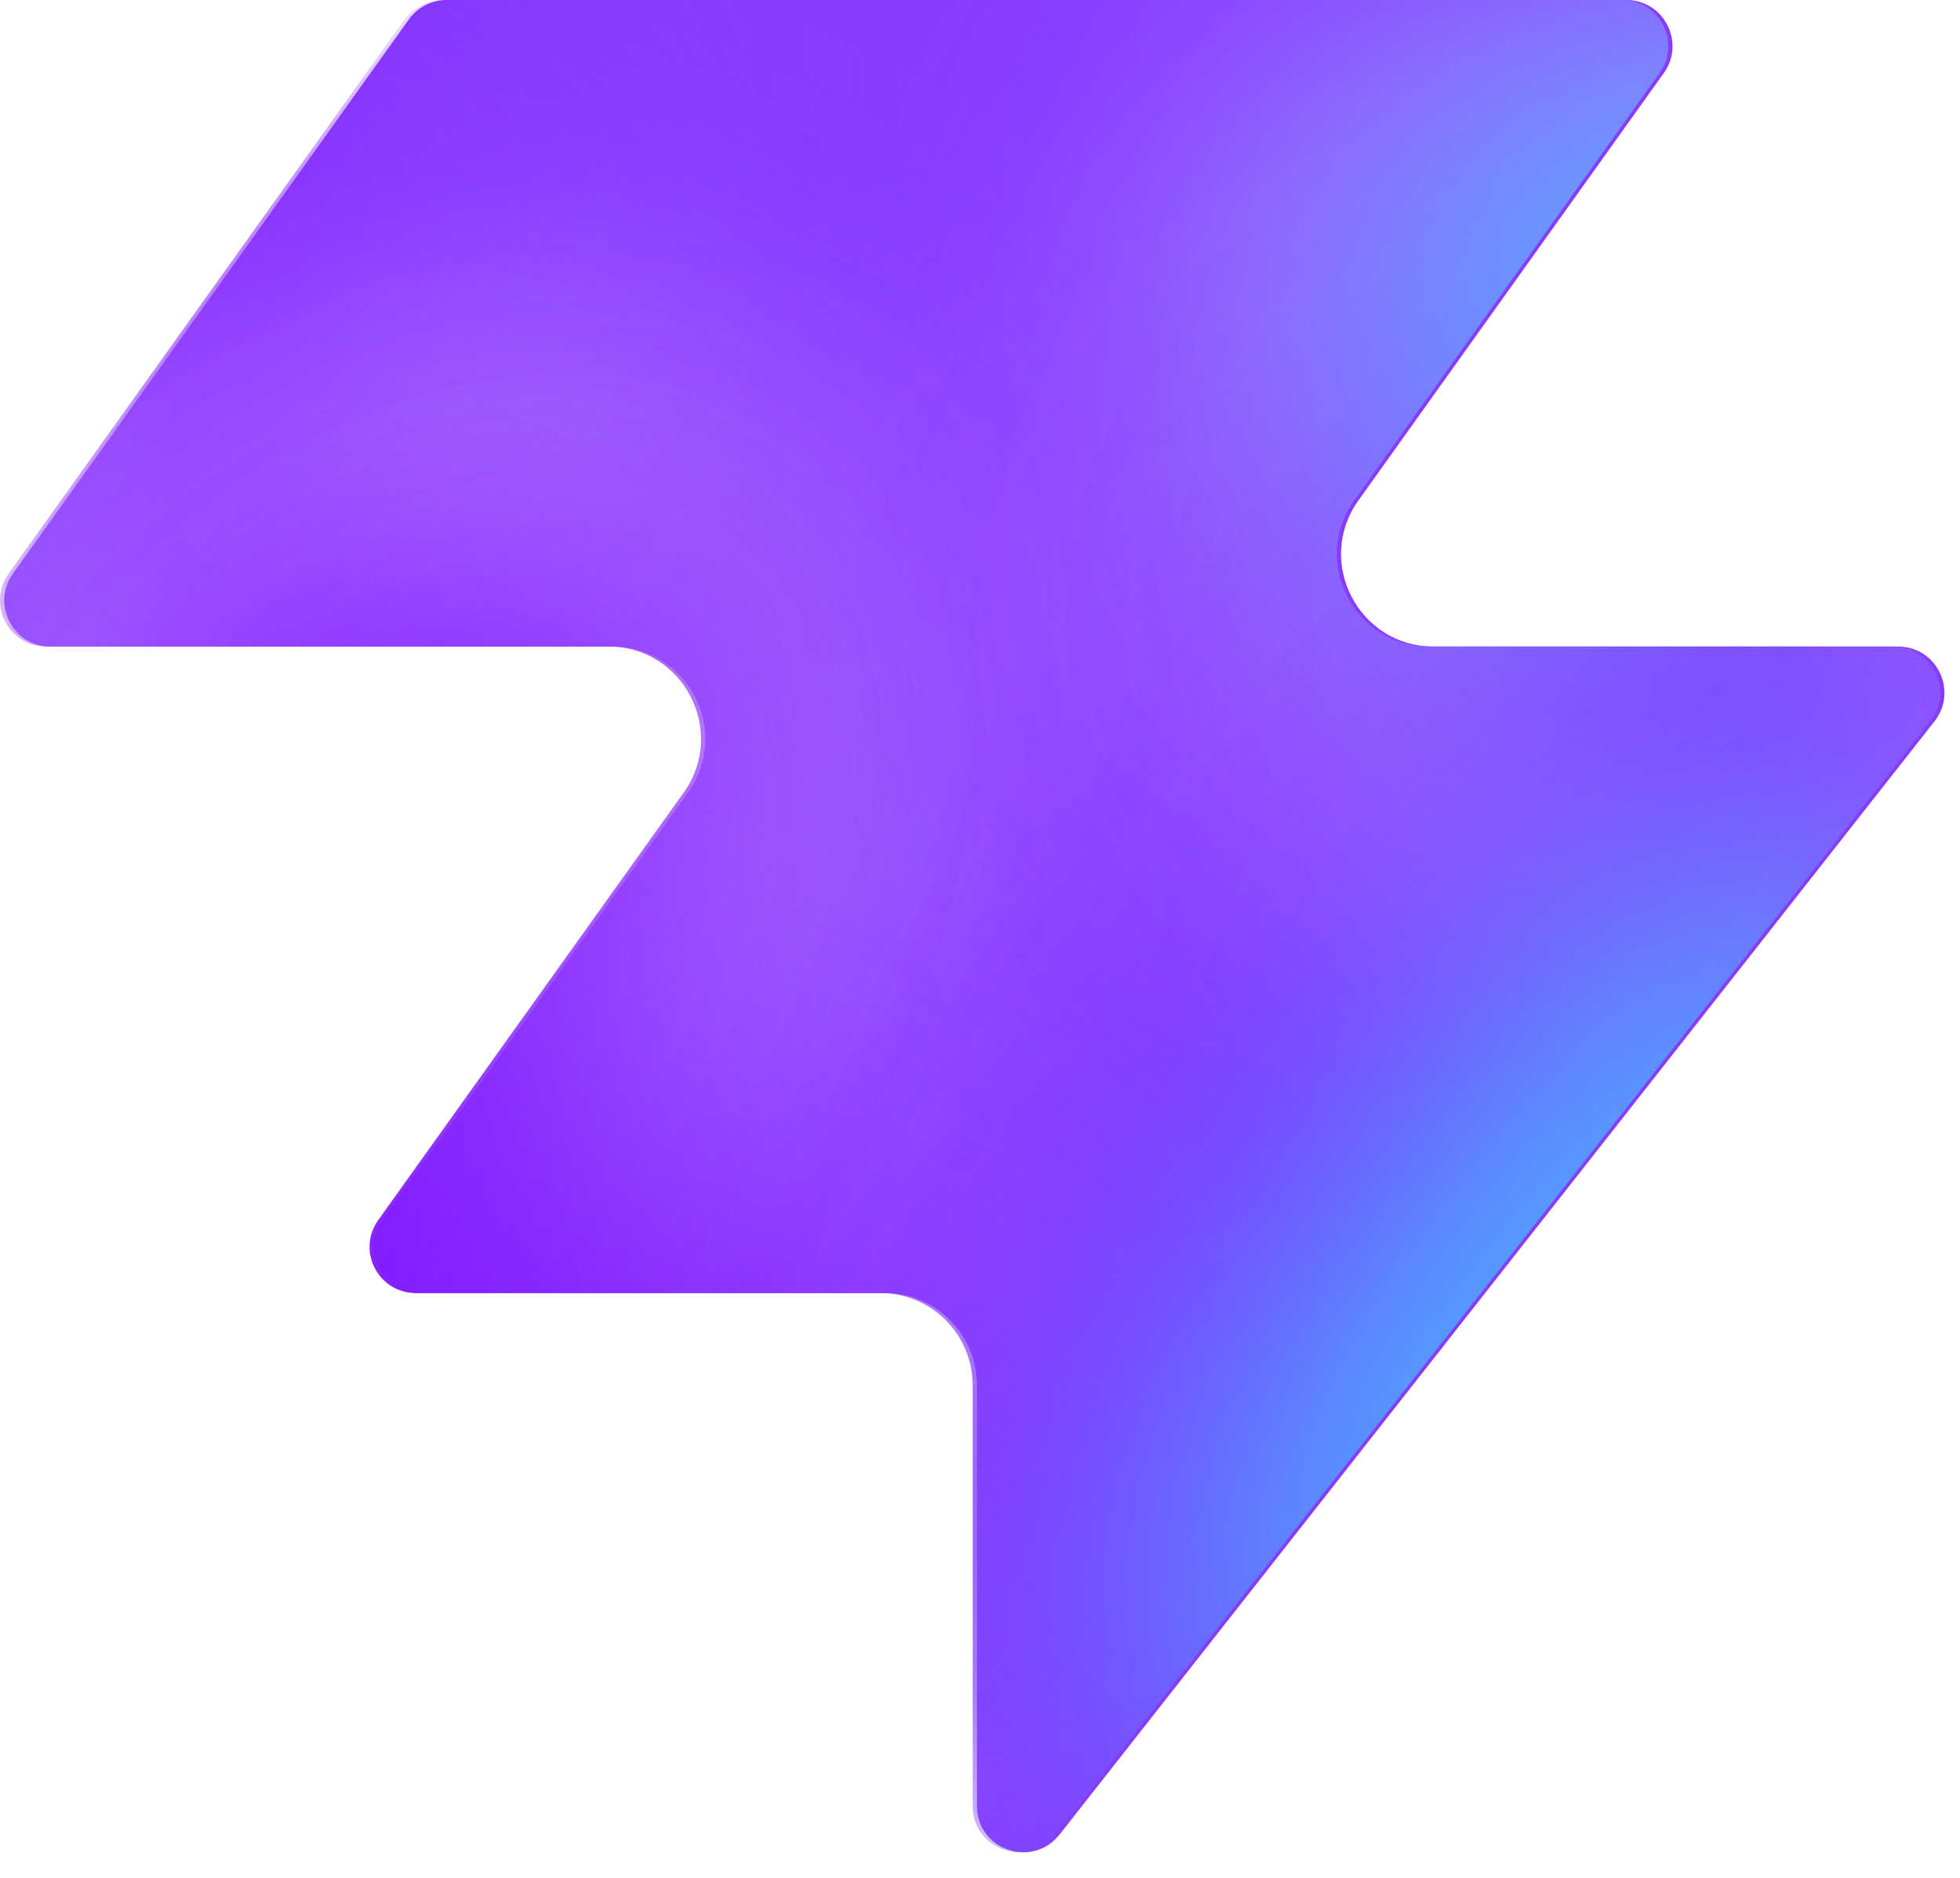
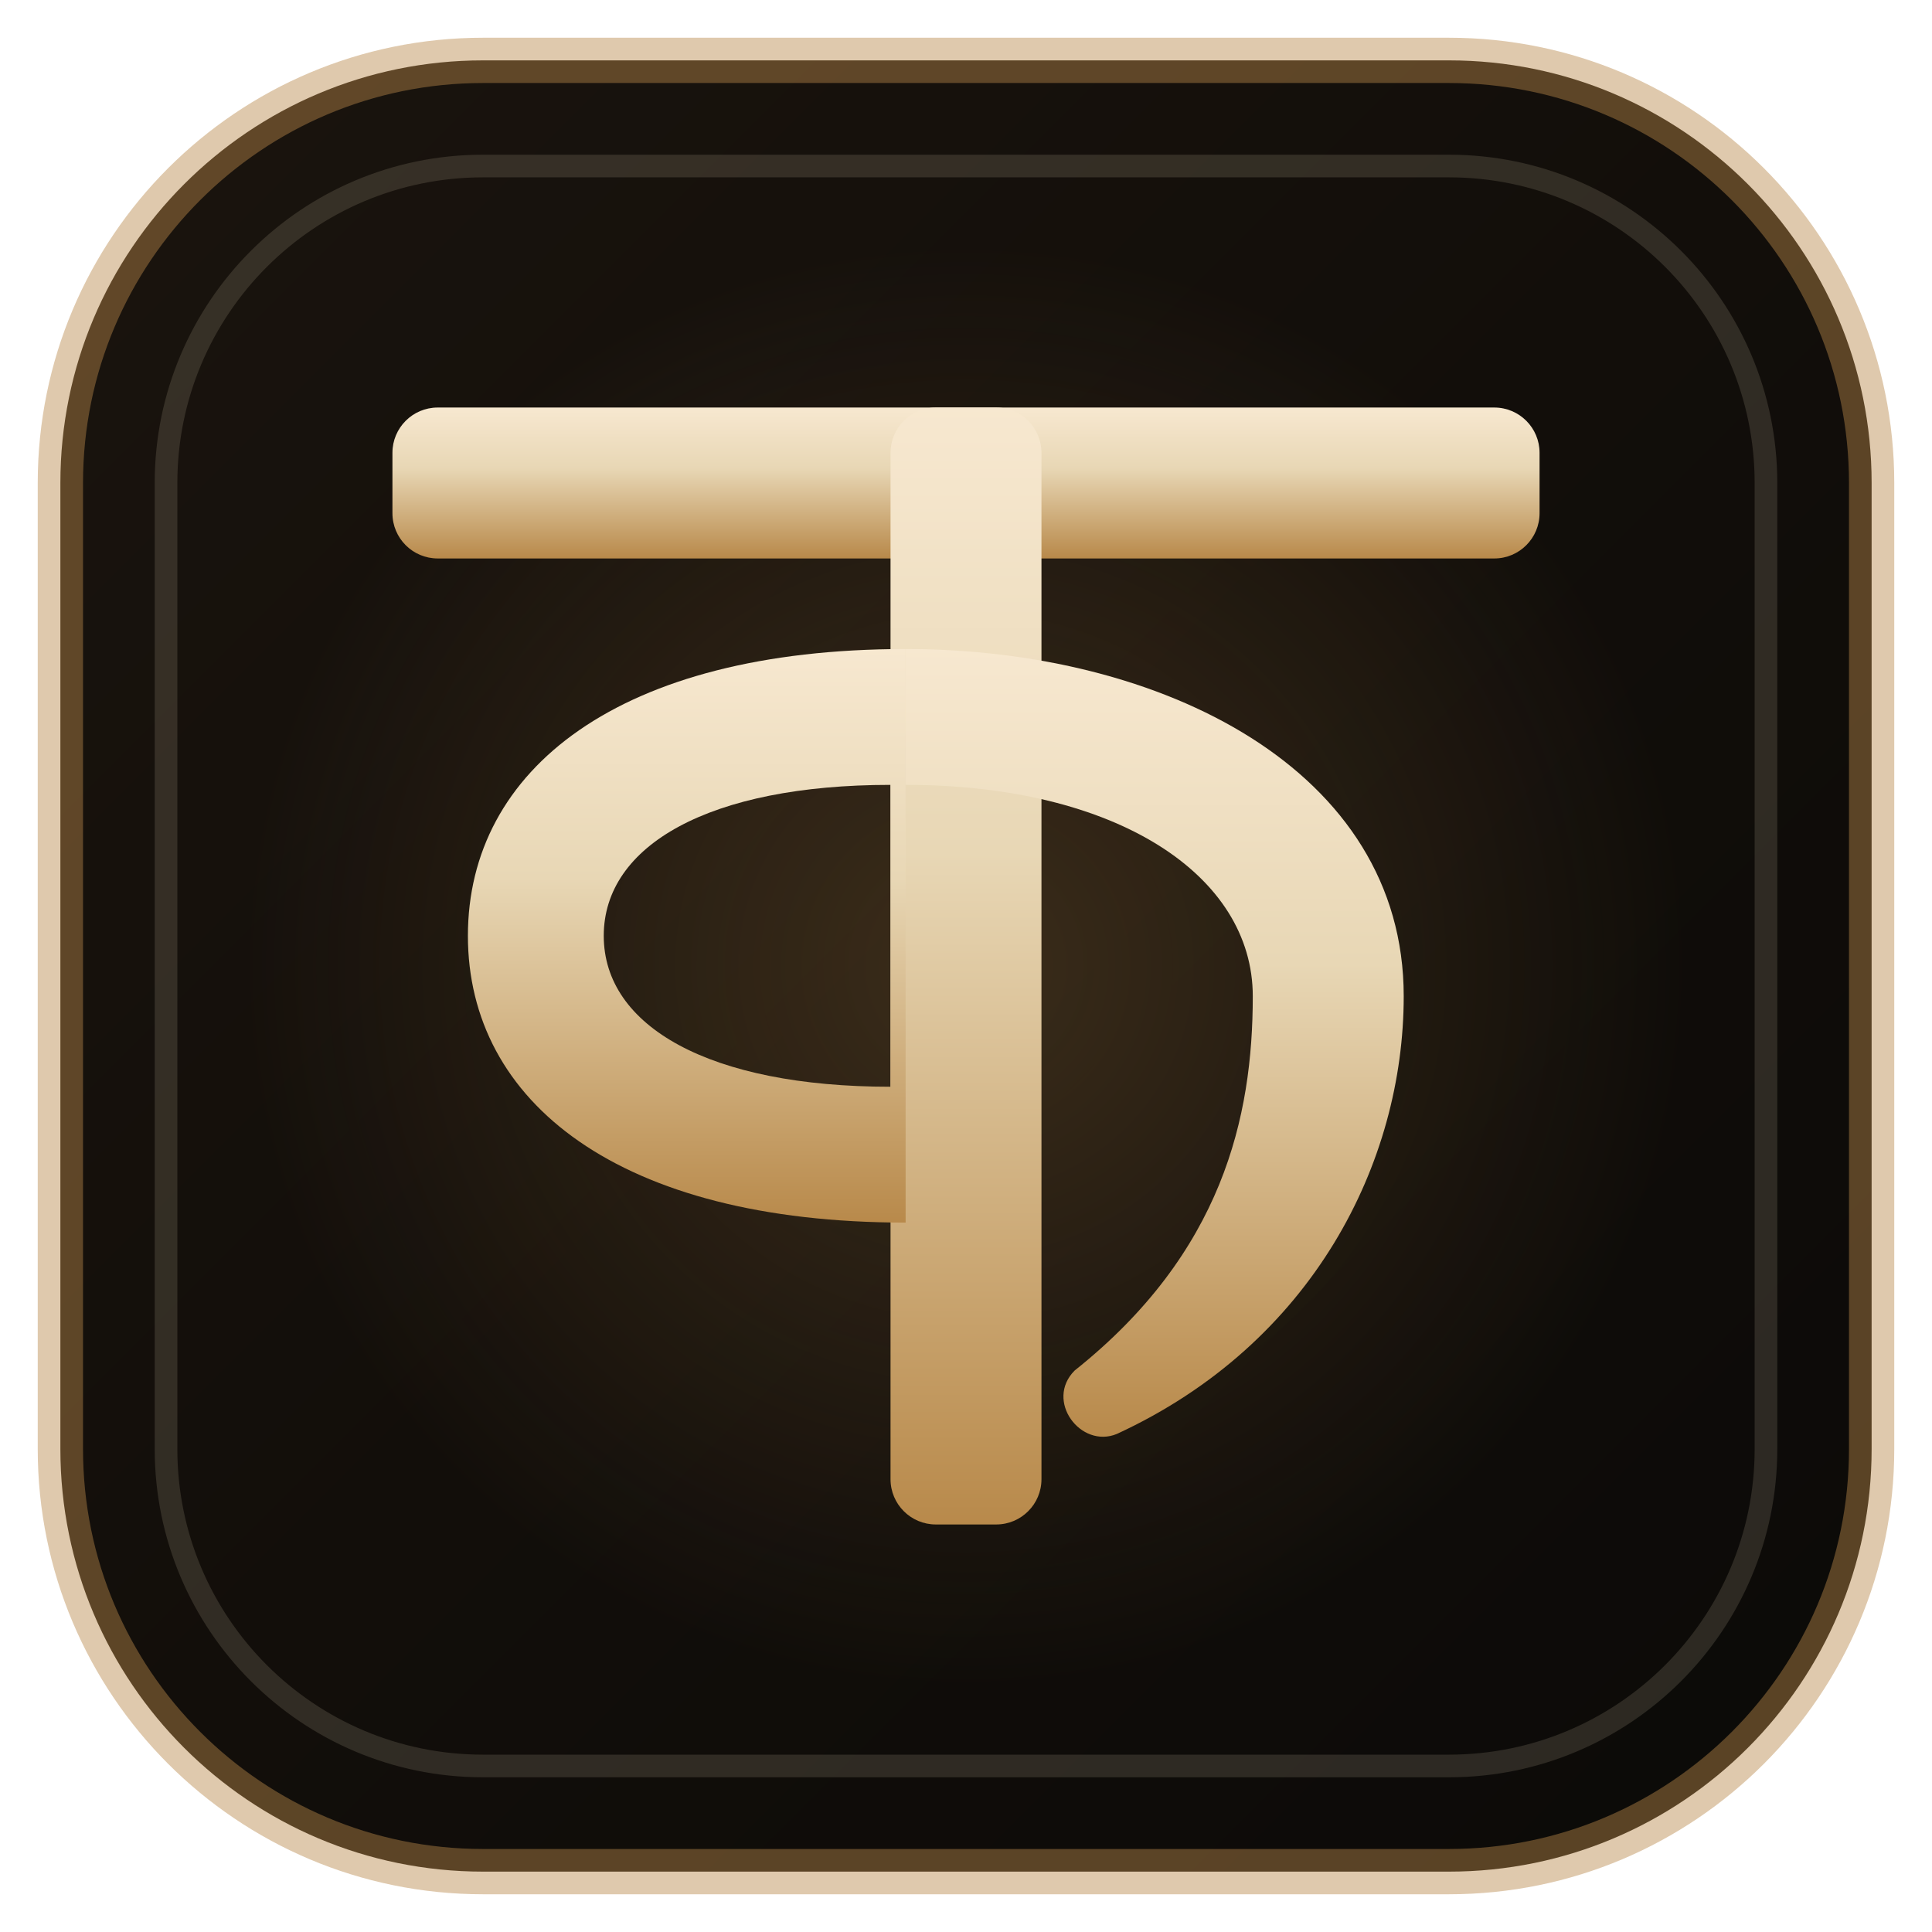
- <svg xmlns="http://www.w3.org/2000/svg" width="48" height="46" fill="none" viewBox="0 0 48 46">
-   <path fill="#863bff" d="M25.946 44.938c-.664.845-2.021.375-2.021-.698V33.937a2.26 2.26 0 0 0-2.262-2.262H10.287c-.92 0-1.456-1.04-.92-1.788l7.48-10.471c1.07-1.497 0-3.578-1.842-3.578H1.237c-.92 0-1.456-1.04-.92-1.788L10.013.474c.214-.297.556-.474.92-.474h28.894c.92 0 1.456 1.04.92 1.788l-7.48 10.471c-1.07 1.498 0 3.579 1.842 3.579h11.377c.943 0 1.473 1.088.89 1.83L25.947 44.94z" style="fill:#863bff;fill:color(display-p3 .525 .23 1);fill-opacity:1" />
-   <mask id="a" width="48" height="46" x="0" y="0" maskUnits="userSpaceOnUse" style="mask-type:alpha">
-     <path fill="#000" d="M25.842 44.938c-.664.844-2.021.375-2.021-.698V33.937a2.26 2.26 0 0 0-2.262-2.262H10.183c-.92 0-1.456-1.04-.92-1.788l7.48-10.471c1.07-1.498 0-3.579-1.842-3.579H1.133c-.92 0-1.456-1.04-.92-1.787L9.91.473c.214-.297.556-.474.92-.474h28.894c.92 0 1.456 1.04.92 1.788l-7.48 10.471c-1.07 1.498 0 3.578 1.842 3.578h11.377c.943 0 1.473 1.088.89 1.832L25.843 44.94z" style="fill:#000;fill-opacity:1" />
-   </mask>
-   <g mask="url(#a)">
-     <g filter="url(#b)">
-       <ellipse cx="5.508" cy="14.704" fill="#ede6ff" rx="5.508" ry="14.704" style="fill:#ede6ff;fill:color(display-p3 .927 .903 1);fill-opacity:1" transform="matrix(.00324 1 1 -.00324 -4.47 31.516)" />
-     </g>
-     <g filter="url(#c)">
-       <ellipse cx="10.399" cy="29.851" fill="#ede6ff" rx="10.399" ry="29.851" style="fill:#ede6ff;fill:color(display-p3 .927 .903 1);fill-opacity:1" transform="matrix(.00324 1 1 -.00324 -39.328 7.883)" />
-     </g>
-     <g filter="url(#d)">
-       <ellipse cx="5.508" cy="30.487" fill="#7e14ff" rx="5.508" ry="30.487" style="fill:#7e14ff;fill:color(display-p3 .492 .077 1);fill-opacity:1" transform="rotate(89.814 -25.913 -14.639)scale(1 -1)" />
-     </g>
-     <g filter="url(#e)">
-       <ellipse cx="5.508" cy="30.599" fill="#7e14ff" rx="5.508" ry="30.599" style="fill:#7e14ff;fill:color(display-p3 .492 .077 1);fill-opacity:1" transform="rotate(89.814 -32.644 -3.334)scale(1 -1)" />
-     </g>
-     <g filter="url(#f)">
-       <ellipse cx="5.508" cy="30.599" fill="#7e14ff" rx="5.508" ry="30.599" style="fill:#7e14ff;fill:color(display-p3 .492 .077 1);fill-opacity:1" transform="matrix(.00324 1 1 -.00324 -34.34 30.47)" />
-     </g>
-     <g filter="url(#g)">
-       <ellipse cx="14.072" cy="22.078" fill="#ede6ff" rx="14.072" ry="22.078" style="fill:#ede6ff;fill:color(display-p3 .927 .903 1);fill-opacity:1" transform="rotate(93.35 24.506 48.493)scale(-1 1)" />
-     </g>
-     <g filter="url(#h)">
-       <ellipse cx="3.47" cy="21.501" fill="#7e14ff" rx="3.47" ry="21.501" style="fill:#7e14ff;fill:color(display-p3 .492 .077 1);fill-opacity:1" transform="rotate(89.009 28.708 47.59)scale(-1 1)" />
-     </g>
-     <g filter="url(#i)">
-       <ellipse cx="3.47" cy="21.501" fill="#7e14ff" rx="3.47" ry="21.501" style="fill:#7e14ff;fill:color(display-p3 .492 .077 1);fill-opacity:1" transform="rotate(89.009 28.708 47.59)scale(-1 1)" />
-     </g>
-     <g filter="url(#j)">
-       <ellipse cx=".387" cy="8.972" fill="#7e14ff" rx="4.407" ry="29.108" style="fill:#7e14ff;fill:color(display-p3 .492 .077 1);fill-opacity:1" transform="rotate(39.51 .387 8.972)" />
-     </g>
-     <g filter="url(#k)">
-       <ellipse cx="47.523" cy="-6.092" fill="#7e14ff" rx="4.407" ry="29.108" style="fill:#7e14ff;fill:color(display-p3 .492 .077 1);fill-opacity:1" transform="rotate(37.892 47.523 -6.092)" />
-     </g>
-     <g filter="url(#l)">
-       <ellipse cx="41.412" cy="6.333" fill="#47bfff" rx="5.971" ry="9.665" style="fill:#47bfff;fill:color(display-p3 .28 .748 1);fill-opacity:1" transform="rotate(37.892 41.412 6.333)" />
-     </g>
-     <g filter="url(#m)">
-       <ellipse cx="-1.879" cy="38.332" fill="#7e14ff" rx="4.407" ry="29.108" style="fill:#7e14ff;fill:color(display-p3 .492 .077 1);fill-opacity:1" transform="rotate(37.892 -1.88 38.332)" />
-     </g>
-     <g filter="url(#n)">
-       <ellipse cx="-1.879" cy="38.332" fill="#7e14ff" rx="4.407" ry="29.108" style="fill:#7e14ff;fill:color(display-p3 .492 .077 1);fill-opacity:1" transform="rotate(37.892 -1.88 38.332)" />
-     </g>
-     <g filter="url(#o)">
-       <ellipse cx="35.651" cy="29.907" fill="#7e14ff" rx="4.407" ry="29.108" style="fill:#7e14ff;fill:color(display-p3 .492 .077 1);fill-opacity:1" transform="rotate(37.892 35.651 29.907)" />
-     </g>
-     <g filter="url(#p)">
-       <ellipse cx="38.418" cy="32.4" fill="#47bfff" rx="5.971" ry="15.297" style="fill:#47bfff;fill:color(display-p3 .28 .748 1);fill-opacity:1" transform="rotate(37.892 38.418 32.4)" />
-     </g>
+ <svg xmlns="http://www.w3.org/2000/svg" viewBox="0 0 64 64" width="64" height="64">
+   <defs>
+     <linearGradient id="bgGrad" x1="0%" y1="0%" x2="100%" y2="100%">
+       <stop offset="0%" stop-color="#1A140E" />
+       <stop offset="50%" stop-color="#120E0A" />
+       <stop offset="100%" stop-color="#0B0A08" />
+     </linearGradient>
+     <linearGradient id="goldGrad" x1="0%" y1="0%" x2="0%" y2="100%">
+       <stop offset="0%" stop-color="#F7E8D0" />
+       <stop offset="40%" stop-color="#E8D7B5" />
+       <stop offset="100%" stop-color="#B8894A" />
+     </linearGradient>
+     <radialGradient id="ambientGlow" cx="50%" cy="50%" r="50%">
+       <stop offset="0%" stop-color="#B8894A" stop-opacity="0.25" />
+       <stop offset="100%" stop-color="#B8894A" stop-opacity="0" />
+     </radialGradient>
+   </defs>
+   <rect x="2" y="2" width="60" height="60" rx="14" fill="url(#bgGrad)" />
+   <circle cx="32" cy="32" r="24" fill="url(#ambientGlow)" />
+   <rect x="2" y="2" width="60" height="60" rx="14" fill="none" stroke="#B8894A" stroke-width="1.5" stroke-opacity="0.45" />
+   <rect x="5.5" y="5.5" width="53" height="53" rx="10.5" fill="none" stroke="#E8D7B5" stroke-width="0.75" stroke-opacity="0.15" />
+   <g fill="url(#goldGrad)" fill-rule="evenodd">
+     <rect x="13" y="13.5" width="38" height="5" rx="1.5" />
+     <rect x="29.5" y="13.5" width="5" height="37" rx="1.5" />
+     <path d="M 30 21.5 C 20.5 21.5 15.5 25.5 15.5 31 C 15.5 36.5 20.5 40.5 30 40.5 Z M 29.5 26 C 23.5 26 20 28 20 31 C 20 34 23.5 36 29.5 36 Z" />
+     <path d="M 30 21.5 C 38.5 21.5 46.5 25.5 46.5 33 C 46.5 38.5 43.5 44.5 37 47.5 C 35.8 48 34.6 46.4 35.6 45.4 C 40.5 41.5 41.5 37 41.5 33 C 41.5 29 37 26 30 26 Z" />
  </g>
-   <defs>
-     <filter id="b" width="60.045" height="41.654" x="-19.77" y="16.149" color-interpolation-filters="sRGB" filterUnits="userSpaceOnUse">
-       <feFlood flood-opacity="0" result="BackgroundImageFix" />
-       <feBlend in="SourceGraphic" in2="BackgroundImageFix" result="shape" />
-       <feGaussianBlur result="effect1_foregroundBlur_2002_17158" stdDeviation="7.659" />
-     </filter>
-     <filter id="c" width="90.34" height="51.437" x="-54.613" y="-7.533" color-interpolation-filters="sRGB" filterUnits="userSpaceOnUse">
-       <feFlood flood-opacity="0" result="BackgroundImageFix" />
-       <feBlend in="SourceGraphic" in2="BackgroundImageFix" result="shape" />
-       <feGaussianBlur result="effect1_foregroundBlur_2002_17158" stdDeviation="7.659" />
-     </filter>
-     <filter id="d" width="79.355" height="29.4" x="-49.64" y="2.03" color-interpolation-filters="sRGB" filterUnits="userSpaceOnUse">
-       <feFlood flood-opacity="0" result="BackgroundImageFix" />
-       <feBlend in="SourceGraphic" in2="BackgroundImageFix" result="shape" />
-       <feGaussianBlur result="effect1_foregroundBlur_2002_17158" stdDeviation="4.596" />
-     </filter>
-     <filter id="e" width="79.579" height="29.4" x="-45.045" y="20.029" color-interpolation-filters="sRGB" filterUnits="userSpaceOnUse">
-       <feFlood flood-opacity="0" result="BackgroundImageFix" />
-       <feBlend in="SourceGraphic" in2="BackgroundImageFix" result="shape" />
-       <feGaussianBlur result="effect1_foregroundBlur_2002_17158" stdDeviation="4.596" />
-     </filter>
-     <filter id="f" width="79.579" height="29.4" x="-43.513" y="21.178" color-interpolation-filters="sRGB" filterUnits="userSpaceOnUse">
-       <feFlood flood-opacity="0" result="BackgroundImageFix" />
-       <feBlend in="SourceGraphic" in2="BackgroundImageFix" result="shape" />
-       <feGaussianBlur result="effect1_foregroundBlur_2002_17158" stdDeviation="4.596" />
-     </filter>
-     <filter id="g" width="74.749" height="58.852" x="15.756" y="-17.901" color-interpolation-filters="sRGB" filterUnits="userSpaceOnUse">
-       <feFlood flood-opacity="0" result="BackgroundImageFix" />
-       <feBlend in="SourceGraphic" in2="BackgroundImageFix" result="shape" />
-       <feGaussianBlur result="effect1_foregroundBlur_2002_17158" stdDeviation="7.659" />
-     </filter>
-     <filter id="h" width="61.377" height="25.362" x="23.548" y="2.284" color-interpolation-filters="sRGB" filterUnits="userSpaceOnUse">
-       <feFlood flood-opacity="0" result="BackgroundImageFix" />
-       <feBlend in="SourceGraphic" in2="BackgroundImageFix" result="shape" />
-       <feGaussianBlur result="effect1_foregroundBlur_2002_17158" stdDeviation="4.596" />
-     </filter>
-     <filter id="i" width="61.377" height="25.362" x="23.548" y="2.284" color-interpolation-filters="sRGB" filterUnits="userSpaceOnUse">
-       <feFlood flood-opacity="0" result="BackgroundImageFix" />
-       <feBlend in="SourceGraphic" in2="BackgroundImageFix" result="shape" />
-       <feGaussianBlur result="effect1_foregroundBlur_2002_17158" stdDeviation="4.596" />
-     </filter>
-     <filter id="j" width="56.045" height="63.649" x="-27.636" y="-22.853" color-interpolation-filters="sRGB" filterUnits="userSpaceOnUse">
-       <feFlood flood-opacity="0" result="BackgroundImageFix" />
-       <feBlend in="SourceGraphic" in2="BackgroundImageFix" result="shape" />
-       <feGaussianBlur result="effect1_foregroundBlur_2002_17158" stdDeviation="4.596" />
-     </filter>
-     <filter id="k" width="54.814" height="64.646" x="20.116" y="-38.415" color-interpolation-filters="sRGB" filterUnits="userSpaceOnUse">
-       <feFlood flood-opacity="0" result="BackgroundImageFix" />
-       <feBlend in="SourceGraphic" in2="BackgroundImageFix" result="shape" />
-       <feGaussianBlur result="effect1_foregroundBlur_2002_17158" stdDeviation="4.596" />
-     </filter>
-     <filter id="l" width="33.541" height="35.313" x="24.641" y="-11.323" color-interpolation-filters="sRGB" filterUnits="userSpaceOnUse">
-       <feFlood flood-opacity="0" result="BackgroundImageFix" />
-       <feBlend in="SourceGraphic" in2="BackgroundImageFix" result="shape" />
-       <feGaussianBlur result="effect1_foregroundBlur_2002_17158" stdDeviation="4.596" />
-     </filter>
-     <filter id="m" width="54.814" height="64.646" x="-29.286" y="6.009" color-interpolation-filters="sRGB" filterUnits="userSpaceOnUse">
-       <feFlood flood-opacity="0" result="BackgroundImageFix" />
-       <feBlend in="SourceGraphic" in2="BackgroundImageFix" result="shape" />
-       <feGaussianBlur result="effect1_foregroundBlur_2002_17158" stdDeviation="4.596" />
-     </filter>
-     <filter id="n" width="54.814" height="64.646" x="-29.286" y="6.009" color-interpolation-filters="sRGB" filterUnits="userSpaceOnUse">
-       <feFlood flood-opacity="0" result="BackgroundImageFix" />
-       <feBlend in="SourceGraphic" in2="BackgroundImageFix" result="shape" />
-       <feGaussianBlur result="effect1_foregroundBlur_2002_17158" stdDeviation="4.596" />
-     </filter>
-     <filter id="o" width="54.814" height="64.646" x="8.244" y="-2.416" color-interpolation-filters="sRGB" filterUnits="userSpaceOnUse">
-       <feFlood flood-opacity="0" result="BackgroundImageFix" />
-       <feBlend in="SourceGraphic" in2="BackgroundImageFix" result="shape" />
-       <feGaussianBlur result="effect1_foregroundBlur_2002_17158" stdDeviation="4.596" />
-     </filter>
-     <filter id="p" width="39.409" height="43.623" x="18.713" y="10.588" color-interpolation-filters="sRGB" filterUnits="userSpaceOnUse">
-       <feFlood flood-opacity="0" result="BackgroundImageFix" />
-       <feBlend in="SourceGraphic" in2="BackgroundImageFix" result="shape" />
-       <feGaussianBlur result="effect1_foregroundBlur_2002_17158" stdDeviation="4.596" />
-     </filter>
-   </defs>
</svg>
